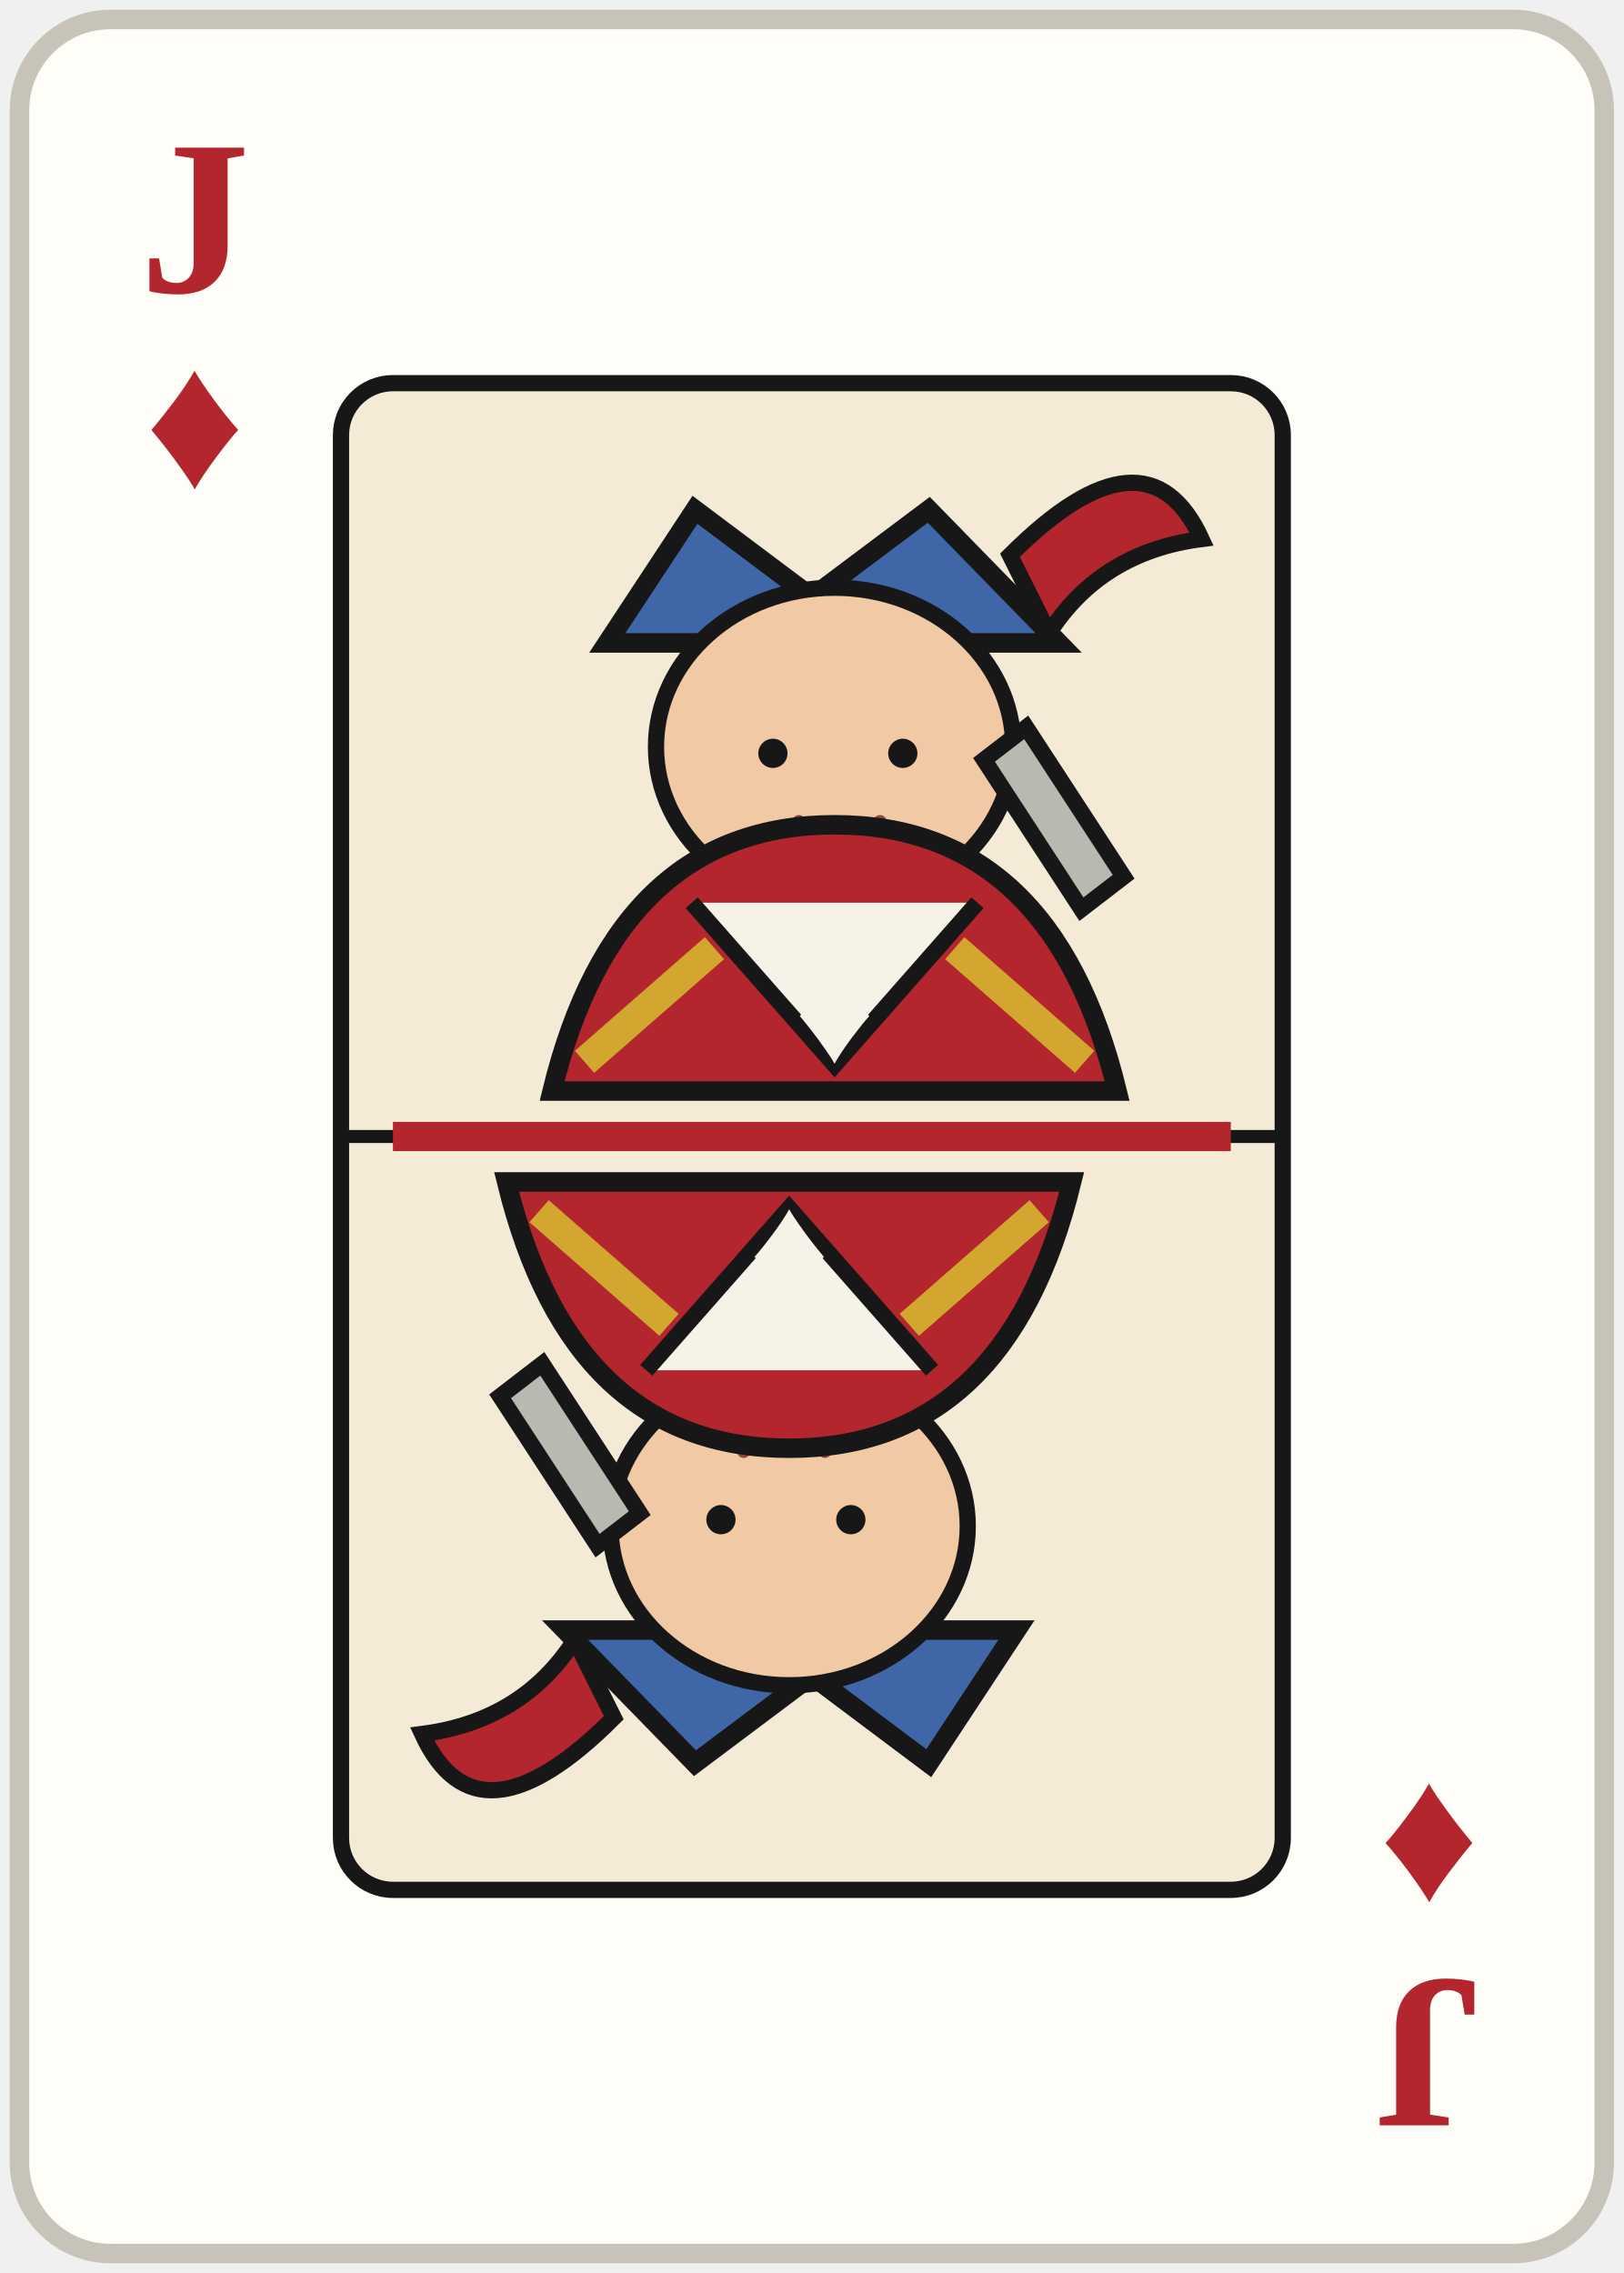
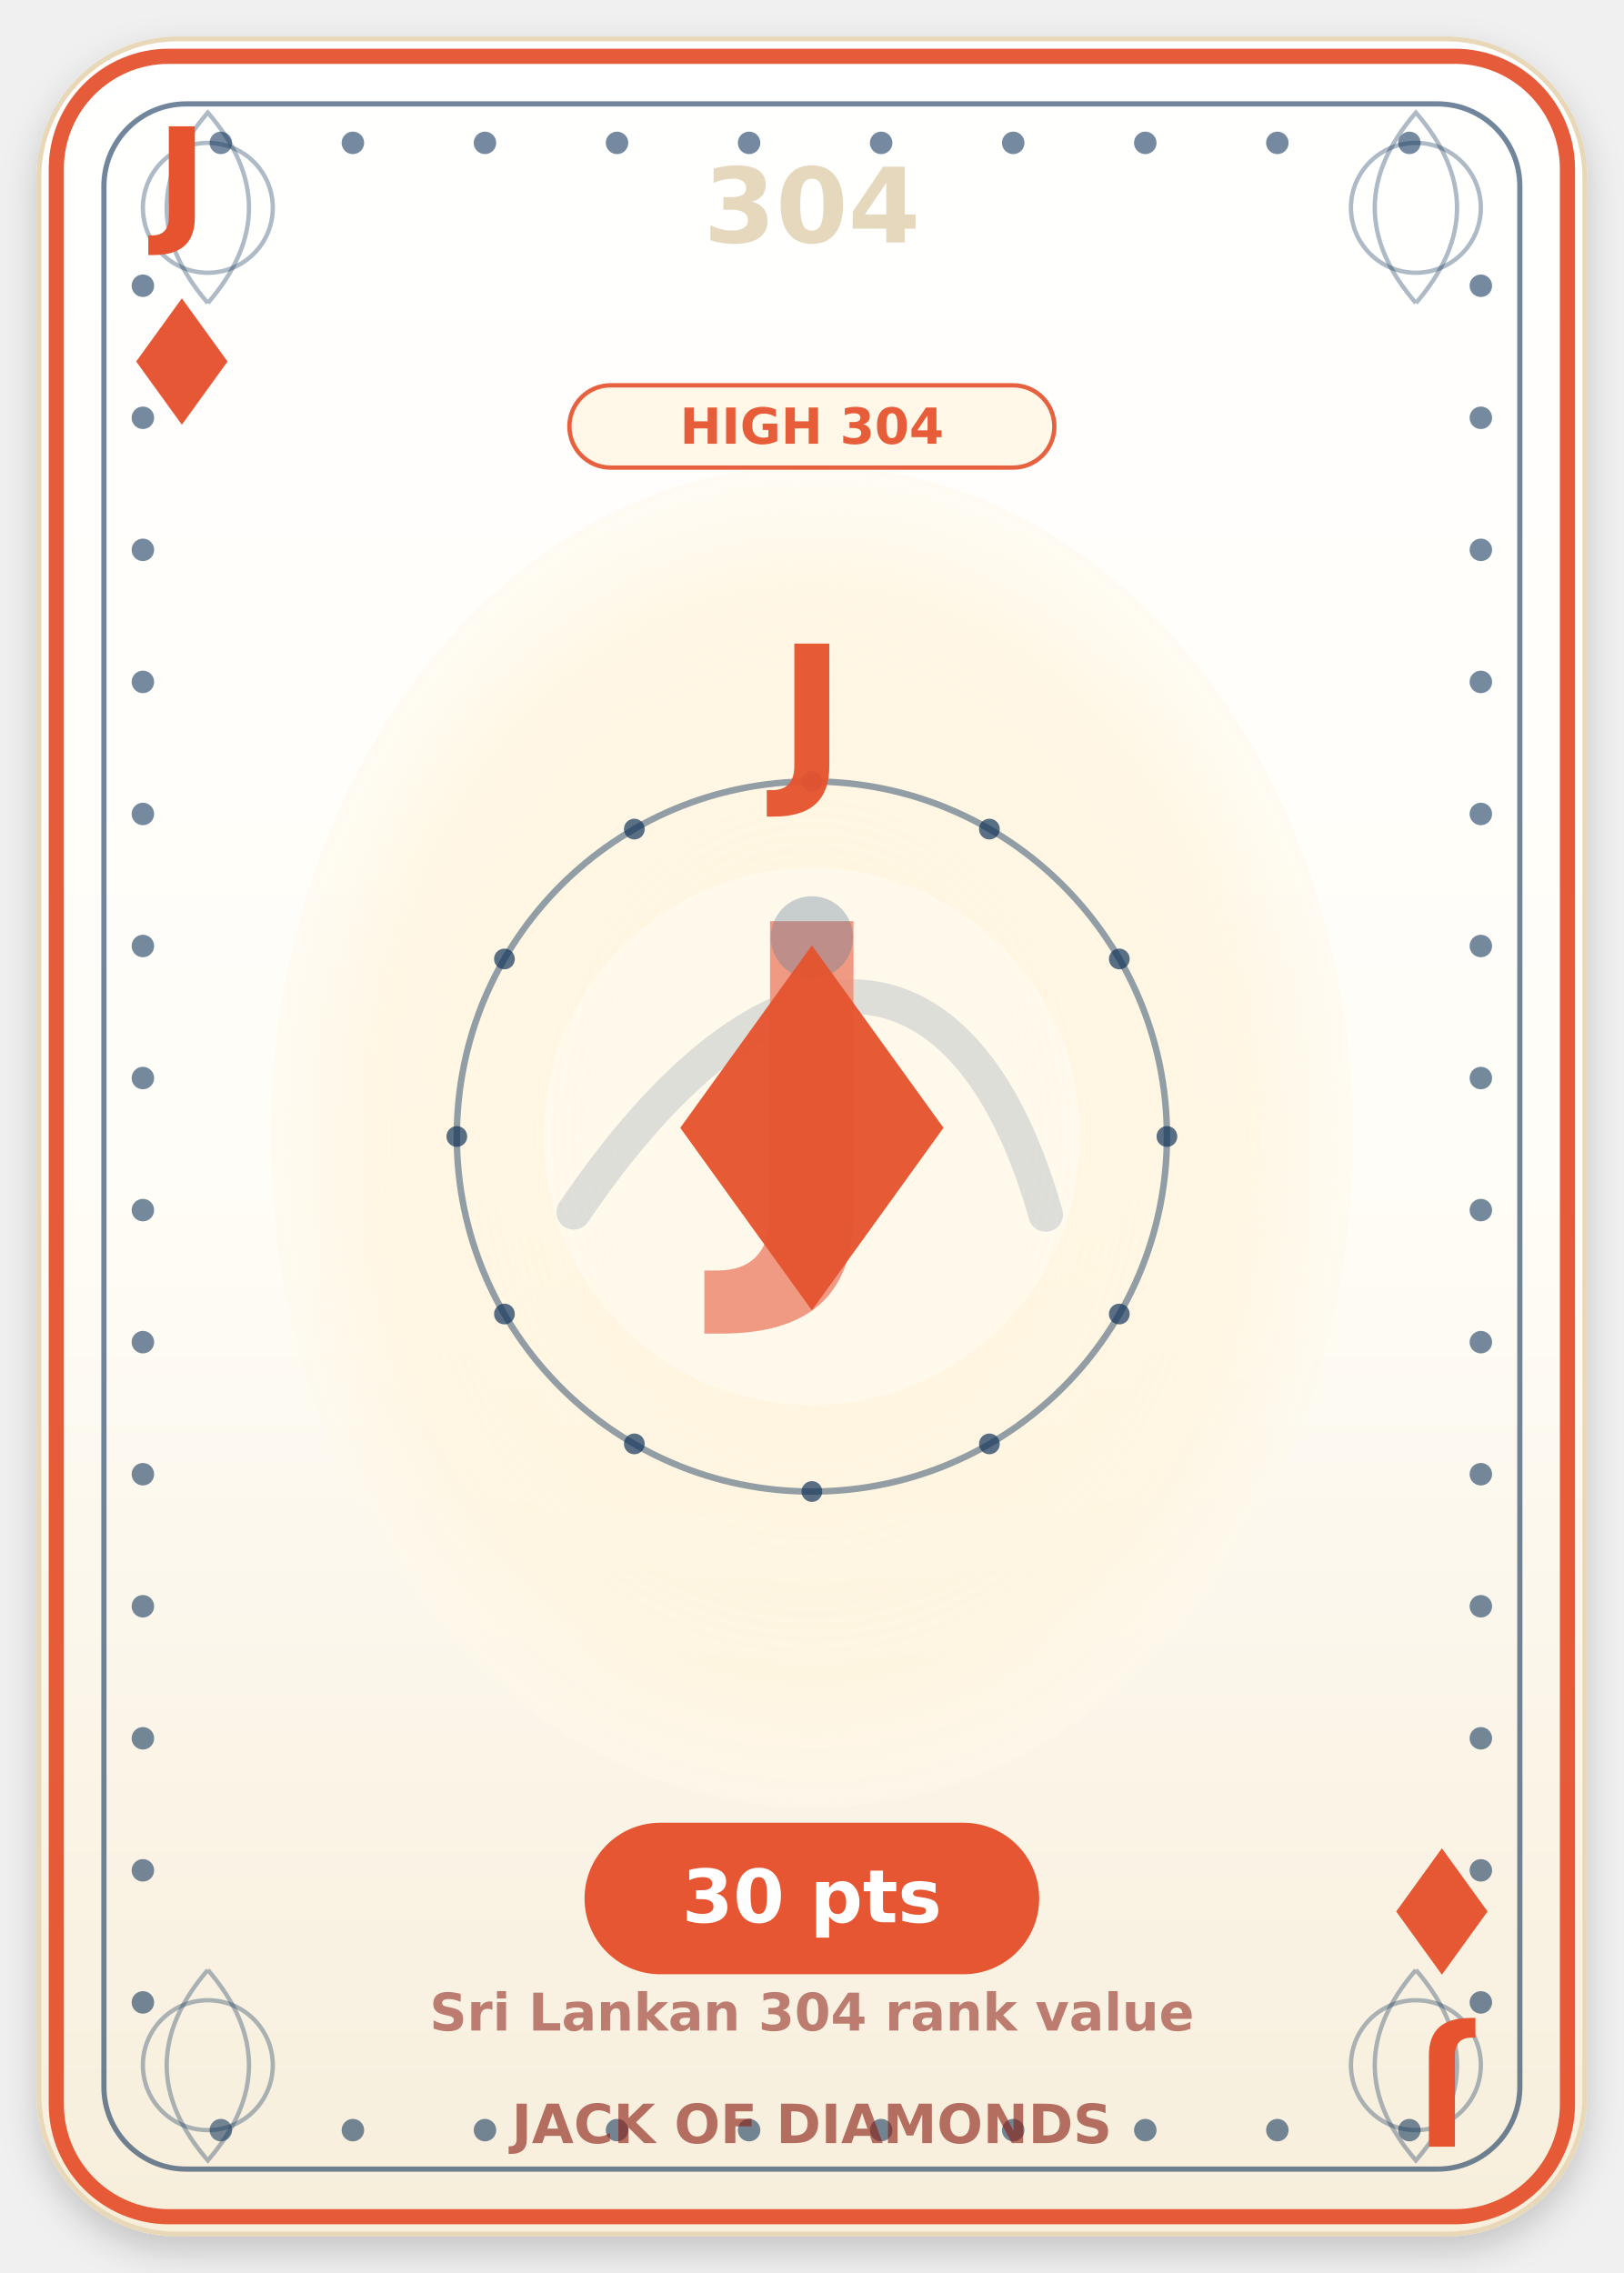
- <svg xmlns="http://www.w3.org/2000/svg" width="500" height="700" viewBox="0 0 500 700">
-   <rect x="6" y="6" width="488" height="688" rx="28" fill="#fffdf8" stroke="#c8c3b8" stroke-width="6" />
-   <g fill="#b3262d" text-anchor="middle" font-family="Georgia, 'Times New Roman', serif">
-     <text x="60" y="90" font-size="68" font-weight="700">J</text>
-     <text x="60" y="150" font-size="60">♦</text>
+ <svg xmlns="http://www.w3.org/2000/svg" width="750" height="1050" viewBox="0 0 750 1050">
+   <defs>
+     <linearGradient id="faceGrad" x1="0" x2="0" y1="0" y2="1">
+       <stop offset="0%" stop-color="#FFFFFF" />
+       <stop offset="52%" stop-color="#FFFDF7" />
+       <stop offset="100%" stop-color="#F7EEDB" />
+     </linearGradient>
+     <radialGradient id="softMedallion" cx="50%" cy="50%" r="65%">
+       <stop offset="0%" stop-color="#FFF5DF" stop-opacity="0.97" />
+       <stop offset="62%" stop-color="#FFF5DF" stop-opacity="0.78" />
+       <stop offset="100%" stop-color="#FFFFFF" stop-opacity="0" />
+     </radialGradient>
+     <filter id="shadow" x="-10%" y="-10%" width="120%" height="120%">
+       <feDropShadow dx="0" dy="7" stdDeviation="8" flood-color="#000000" flood-opacity="0.18" />
+     </filter>
+   </defs>
+   <g filter="url(#shadow)">
+     <rect x="18" y="18" width="714" height="1014" rx="64" ry="64" fill="url(#faceGrad)" stroke="#E8D8B8" stroke-width="2.2" />
  </g>
-   <g transform="rotate(180 250 350)" fill="#b3262d" text-anchor="middle" font-family="Georgia, 'Times New Roman', serif">
-     <text x="60" y="90" font-size="68" font-weight="700">J</text>
-     <text x="60" y="150" font-size="60">♦</text>
+   <ellipse cx="375.0" cy="525.0" rx="250" ry="310" fill="url(#softMedallion)" />
+   <rect x="26" y="26" width="698" height="998" rx="52" ry="52" fill="none" stroke="#E5532F" stroke-width="7" opacity="0.95" />
+   <rect x="48" y="48" width="654" height="954" rx="38" ry="38" fill="none" stroke="#12355B" stroke-width="2.4" opacity="0.6" />
+   <circle cx="102.0" cy="66.0" r="5.2" fill="#12355B" opacity="0.58" />
+   <circle cx="102.0" cy="984.0" r="5.2" fill="#12355B" opacity="0.58" />
+   <circle cx="163.0" cy="66.0" r="5.2" fill="#12355B" opacity="0.58" />
+   <circle cx="163.0" cy="984.0" r="5.2" fill="#12355B" opacity="0.58" />
+   <circle cx="224.0" cy="66.0" r="5.2" fill="#12355B" opacity="0.58" />
+   <circle cx="224.0" cy="984.0" r="5.2" fill="#12355B" opacity="0.58" />
+   <circle cx="285.0" cy="66.0" r="5.2" fill="#12355B" opacity="0.58" />
+   <circle cx="285.0" cy="984.0" r="5.2" fill="#12355B" opacity="0.58" />
+   <circle cx="346.0" cy="66.0" r="5.2" fill="#12355B" opacity="0.58" />
+   <circle cx="346.0" cy="984.0" r="5.2" fill="#12355B" opacity="0.58" />
+   <circle cx="407.0" cy="66.0" r="5.2" fill="#12355B" opacity="0.58" />
+   <circle cx="407.0" cy="984.0" r="5.2" fill="#12355B" opacity="0.58" />
+   <circle cx="468.0" cy="66.0" r="5.2" fill="#12355B" opacity="0.58" />
+   <circle cx="468.0" cy="984.0" r="5.2" fill="#12355B" opacity="0.58" />
+   <circle cx="529.0" cy="66.0" r="5.2" fill="#12355B" opacity="0.58" />
+   <circle cx="529.0" cy="984.0" r="5.2" fill="#12355B" opacity="0.58" />
+   <circle cx="590.0" cy="66.0" r="5.2" fill="#12355B" opacity="0.58" />
+   <circle cx="590.0" cy="984.0" r="5.2" fill="#12355B" opacity="0.58" />
+   <circle cx="651.0" cy="66.0" r="5.2" fill="#12355B" opacity="0.58" />
+   <circle cx="651.0" cy="984.0" r="5.2" fill="#12355B" opacity="0.58" />
+   <circle cx="66.0" cy="132.0" r="5.2" fill="#12355B" opacity="0.58" />
+   <circle cx="684.0" cy="132.0" r="5.2" fill="#12355B" opacity="0.58" />
+   <circle cx="66.0" cy="193.0" r="5.2" fill="#12355B" opacity="0.58" />
+   <circle cx="684.0" cy="193.0" r="5.2" fill="#12355B" opacity="0.58" />
+   <circle cx="66.0" cy="254.0" r="5.2" fill="#12355B" opacity="0.58" />
+   <circle cx="684.0" cy="254.0" r="5.2" fill="#12355B" opacity="0.58" />
+   <circle cx="66.0" cy="315.0" r="5.2" fill="#12355B" opacity="0.58" />
+   <circle cx="684.0" cy="315.0" r="5.2" fill="#12355B" opacity="0.58" />
+   <circle cx="66.0" cy="376.0" r="5.2" fill="#12355B" opacity="0.58" />
+   <circle cx="684.0" cy="376.0" r="5.2" fill="#12355B" opacity="0.58" />
+   <circle cx="66.0" cy="437.0" r="5.2" fill="#12355B" opacity="0.58" />
+   <circle cx="684.0" cy="437.0" r="5.2" fill="#12355B" opacity="0.58" />
+   <circle cx="66.0" cy="498.0" r="5.2" fill="#12355B" opacity="0.58" />
+   <circle cx="684.0" cy="498.0" r="5.2" fill="#12355B" opacity="0.58" />
+   <circle cx="66.0" cy="559.0" r="5.2" fill="#12355B" opacity="0.58" />
+   <circle cx="684.0" cy="559.0" r="5.2" fill="#12355B" opacity="0.58" />
+   <circle cx="66.0" cy="620.0" r="5.2" fill="#12355B" opacity="0.58" />
+   <circle cx="684.0" cy="620.0" r="5.2" fill="#12355B" opacity="0.58" />
+   <circle cx="66.0" cy="681.0" r="5.2" fill="#12355B" opacity="0.58" />
+   <circle cx="684.0" cy="681.0" r="5.2" fill="#12355B" opacity="0.58" />
+   <circle cx="66.0" cy="742.0" r="5.2" fill="#12355B" opacity="0.58" />
+   <circle cx="684.0" cy="742.0" r="5.2" fill="#12355B" opacity="0.58" />
+   <circle cx="66.0" cy="803.0" r="5.2" fill="#12355B" opacity="0.58" />
+   <circle cx="684.0" cy="803.0" r="5.2" fill="#12355B" opacity="0.58" />
+   <circle cx="66.0" cy="864.0" r="5.2" fill="#12355B" opacity="0.58" />
+   <circle cx="684.0" cy="864.0" r="5.2" fill="#12355B" opacity="0.58" />
+   <circle cx="66.0" cy="925.0" r="5.2" fill="#12355B" opacity="0.58" />
+   <circle cx="684.0" cy="925.0" r="5.2" fill="#12355B" opacity="0.58" />
+   <circle cx="654.0" cy="954.0" r="30" fill="none" stroke="#12355B" stroke-width="2" opacity="0.34" />
+   <path d="M 654.0 910.0 Q 616.0 954.0 654.0 998.0 Q 692.0 954.0 654.0 910.0" fill="none" stroke="#12355B" stroke-width="2" opacity="0.34" />
+   <circle cx="654.0" cy="96.0" r="30" fill="none" stroke="#12355B" stroke-width="2" opacity="0.34" />
+   <path d="M 654.0 140.0 Q 616.0 96.0 654.0 52.0 Q 692.0 96.0 654.0 140.0" fill="none" stroke="#12355B" stroke-width="2" opacity="0.34" />
+   <circle cx="96.0" cy="954.0" r="30" fill="none" stroke="#12355B" stroke-width="2" opacity="0.34" />
+   <path d="M 96.0 910.0 Q 134.0 954.0 96.0 998.0 Q 58.0 954.0 96.0 910.0" fill="none" stroke="#12355B" stroke-width="2" opacity="0.34" />
+   <circle cx="96.0" cy="96.0" r="30" fill="none" stroke="#12355B" stroke-width="2" opacity="0.34" />
+   <path d="M 96.0 140.0 Q 134.0 96.0 96.0 52.0 Q 58.0 96.0 96.0 140.0" fill="none" stroke="#12355B" stroke-width="2" opacity="0.34" />
+   <g transform="rotate(0 84 123)">
+     <text x="84" y="105" font-family="DejaVu Sans, Arial, sans-serif" font-size="64" font-weight="900" text-anchor="middle" fill="#E5532F">J</text>
+     <polygon points="84.0,137.8 105.1,167.0 84.0,196.2 62.9,167.0" fill="#E5532F" opacity="0.970" />
  </g>
-   <defs>
-     <clipPath id="court-window">
-       <rect x="105" y="118" width="290" height="464" rx="16" />
-     </clipPath>
-   </defs>
-   <rect x="105" y="118" width="290" height="464" rx="16" fill="#f4ead6" stroke="#171717" stroke-width="5" />
-   <g clip-path="url(#court-window)">
-     <g>
-       <path d="M187 198 214 157 250 184 286 157 326 198Z" fill="#3f67a8" stroke="#171717" stroke-width="6" />
-       <path d="M311 171q42-42 59-5-31 4-47 29Z" fill="#b3262d" stroke="#171717" stroke-width="5" />
-       <path d="M216 218q13-45 91-9-30-7-48-25-18 22-43 34Z" fill="#51372b" />
-       <ellipse cx="257" cy="230" rx="55" ry="49" fill="#f1c9a5" stroke="#171717" stroke-width="5" />
-       <circle cx="238" cy="232" r="4.5" fill="#171717" />
-       <circle cx="278" cy="232" r="4.5" fill="#171717" />
-       <path d="M246 253q12 9 25 0" fill="none" stroke="#8b4b3c" stroke-width="4" stroke-linecap="round" />
-       <path d="M170 336q20-82 87-82t87 82Z" fill="#b3262d" stroke="#171717" stroke-width="6" />
-       <path d="M213 278 257 328 301 278" fill="#f7f2e7" stroke="#171717" stroke-width="5" />
-       <path d="M180 327 220 292M334 327 294 292" stroke="#d3a72f" stroke-width="9" />
-       <path d="M316 224 346 270 333 280 303 234Z" fill="#b9b9b2" stroke="#171717" stroke-width="5" />
-       <text x="257" y="327" fill="#f7f2e7" text-anchor="middle" font-family="Georgia, 'Times New Roman', serif" font-size="48">♦</text>
-     </g>
-     <g transform="rotate(180 250 350)">
-       <g>
-         <path d="M187 198 214 157 250 184 286 157 326 198Z" fill="#3f67a8" stroke="#171717" stroke-width="6" />
-         <path d="M311 171q42-42 59-5-31 4-47 29Z" fill="#b3262d" stroke="#171717" stroke-width="5" />
-         <path d="M216 218q13-45 91-9-30-7-48-25-18 22-43 34Z" fill="#51372b" />
-         <ellipse cx="257" cy="230" rx="55" ry="49" fill="#f1c9a5" stroke="#171717" stroke-width="5" />
-         <circle cx="238" cy="232" r="4.5" fill="#171717" />
-         <circle cx="278" cy="232" r="4.5" fill="#171717" />
-         <path d="M246 253q12 9 25 0" fill="none" stroke="#8b4b3c" stroke-width="4" stroke-linecap="round" />
-         <path d="M170 336q20-82 87-82t87 82Z" fill="#b3262d" stroke="#171717" stroke-width="6" />
-         <path d="M213 278 257 328 301 278" fill="#f7f2e7" stroke="#171717" stroke-width="5" />
-         <path d="M180 327 220 292M334 327 294 292" stroke="#d3a72f" stroke-width="9" />
-         <path d="M316 224 346 270 333 280 303 234Z" fill="#b9b9b2" stroke="#171717" stroke-width="5" />
-         <text x="257" y="327" fill="#f7f2e7" text-anchor="middle" font-family="Georgia, 'Times New Roman', serif" font-size="48">♦</text>
-       </g>
-     </g>
+   <g transform="rotate(180 666 927)">
+     <text x="666" y="909" font-family="DejaVu Sans, Arial, sans-serif" font-size="64" font-weight="900" text-anchor="middle" fill="#E5532F">J</text>
+     <polygon points="666.0,941.8 687.1,971.0 666.0,1000.2 644.9,971.0" fill="#E5532F" opacity="0.970" />
  </g>
-   <path d="M105 350h290" stroke="#171717" stroke-width="4" />
-   <path d="M121 350h258" stroke="#b3262d" stroke-width="9" />
+   <text x="375.0" y="112" font-family="DejaVu Sans, Arial, sans-serif" font-size="48" font-weight="900" text-anchor="middle" fill="#B58E43" opacity="0.35">304</text>
+   <rect x="263.0" y="178" width="224" height="38" rx="19" ry="19" fill="#FFF7E6" stroke="#E5532F" stroke-width="2" opacity="0.92" />
+   <text x="375.0" y="205" font-family="DejaVu Sans, Arial, sans-serif" font-size="23" font-weight="800" text-anchor="middle" fill="#E5532F" opacity="0.94">HIGH 304</text>
+   <path d="M 265.0 560 C 355.0 427, 445.0 427, 483.0 561" fill="none" stroke="#12355B" stroke-width="16" stroke-linecap="round" opacity="0.22" />
+   <text x="375.0" y="575" font-family="DejaVu Sans, Arial, sans-serif" font-size="205" font-weight="900" text-anchor="middle" fill="#E5532F" opacity="0.92">J</text>
+   <circle cx="375.0" cy="433" r="19" fill="#12355B" opacity="0.36" />
+   <circle cx="375.0" cy="525.0" r="164" fill="none" stroke="#12355B" stroke-width="3" opacity="0.46" />
+   <circle cx="375.0" cy="525.0" r="124" fill="#FFFFFF" opacity="0.36" />
+   <circle cx="539.0" cy="525.0" r="4.8" fill="#12355B" opacity="0.70" />
+   <circle cx="517.0" cy="607.0" r="4.8" fill="#12355B" opacity="0.70" />
+   <circle cx="457.0" cy="667.0" r="4.8" fill="#12355B" opacity="0.70" />
+   <circle cx="375.0" cy="689.0" r="4.8" fill="#12355B" opacity="0.70" />
+   <circle cx="293.0" cy="667.0" r="4.8" fill="#12355B" opacity="0.70" />
+   <circle cx="233.0" cy="607.0" r="4.8" fill="#12355B" opacity="0.70" />
+   <circle cx="211.0" cy="525.0" r="4.8" fill="#12355B" opacity="0.70" />
+   <circle cx="233.0" cy="443.0" r="4.8" fill="#12355B" opacity="0.70" />
+   <circle cx="293.0" cy="383.0" r="4.8" fill="#12355B" opacity="0.70" />
+   <circle cx="375.0" cy="361.0" r="4.8" fill="#12355B" opacity="0.70" />
+   <circle cx="457.0" cy="383.0" r="4.8" fill="#12355B" opacity="0.70" />
+   <circle cx="517.0" cy="443.0" r="4.8" fill="#12355B" opacity="0.70" />
+   <polygon points="375.0,436.7 435.8,521.0 375.0,605.3 314.2,521.0" fill="#E5532F" opacity="0.960" />
+   <text x="375.0" y="360" font-family="DejaVu Sans, Arial, sans-serif" font-size="86" font-weight="900" text-anchor="middle" fill="#E5532F" opacity="0.96">J</text>
+   <rect x="270.0" y="842" width="210" height="70" rx="35" ry="35" fill="#E5532F" opacity="0.98" />
+   <text x="375.0" y="888" font-family="DejaVu Sans, Arial, sans-serif" font-size="34" font-weight="800" text-anchor="middle" fill="#FFFFFF">30 pts</text>
+   <text x="375.0" y="938" font-family="DejaVu Sans, Arial, sans-serif" font-size="24" font-weight="600" text-anchor="middle" fill="#8B1E14" opacity="0.55">Sri Lankan 304 rank value</text>
+   <text x="375.0" y="990" font-family="DejaVu Sans, Arial, sans-serif" font-size="25" font-weight="700" text-anchor="middle" fill="#8B1E14" opacity="0.62">JACK OF DIAMONDS</text>
</svg>
